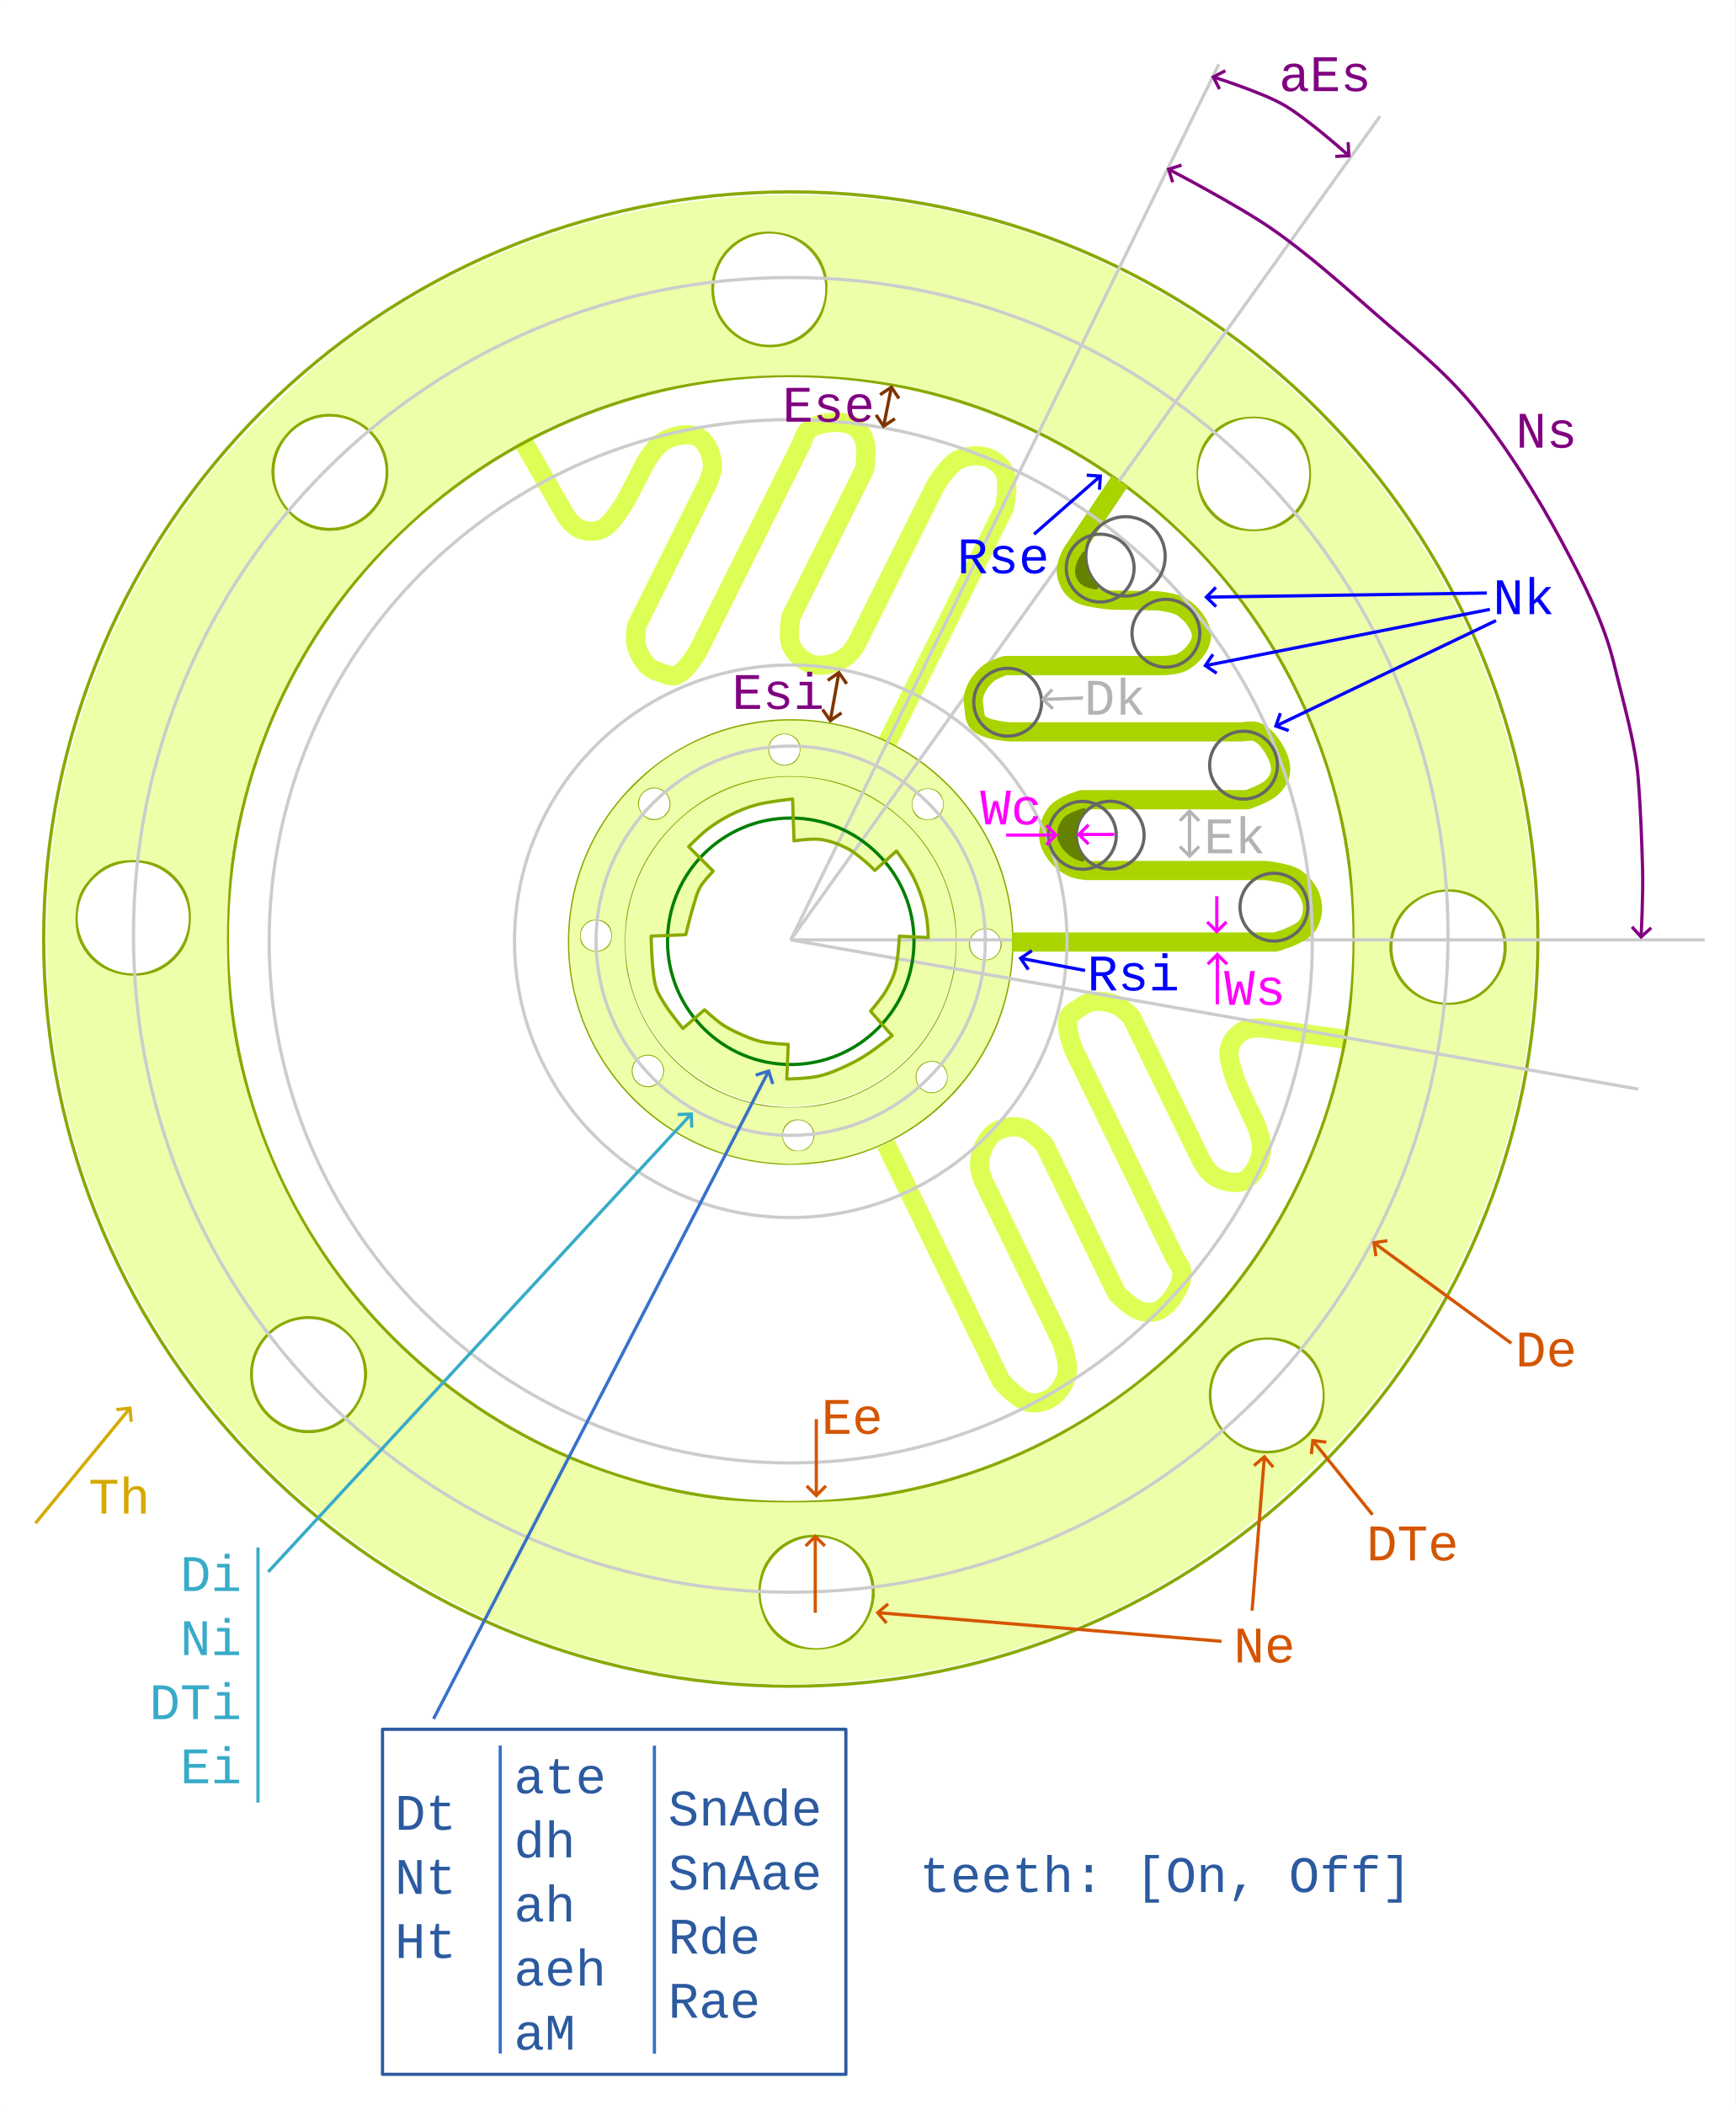
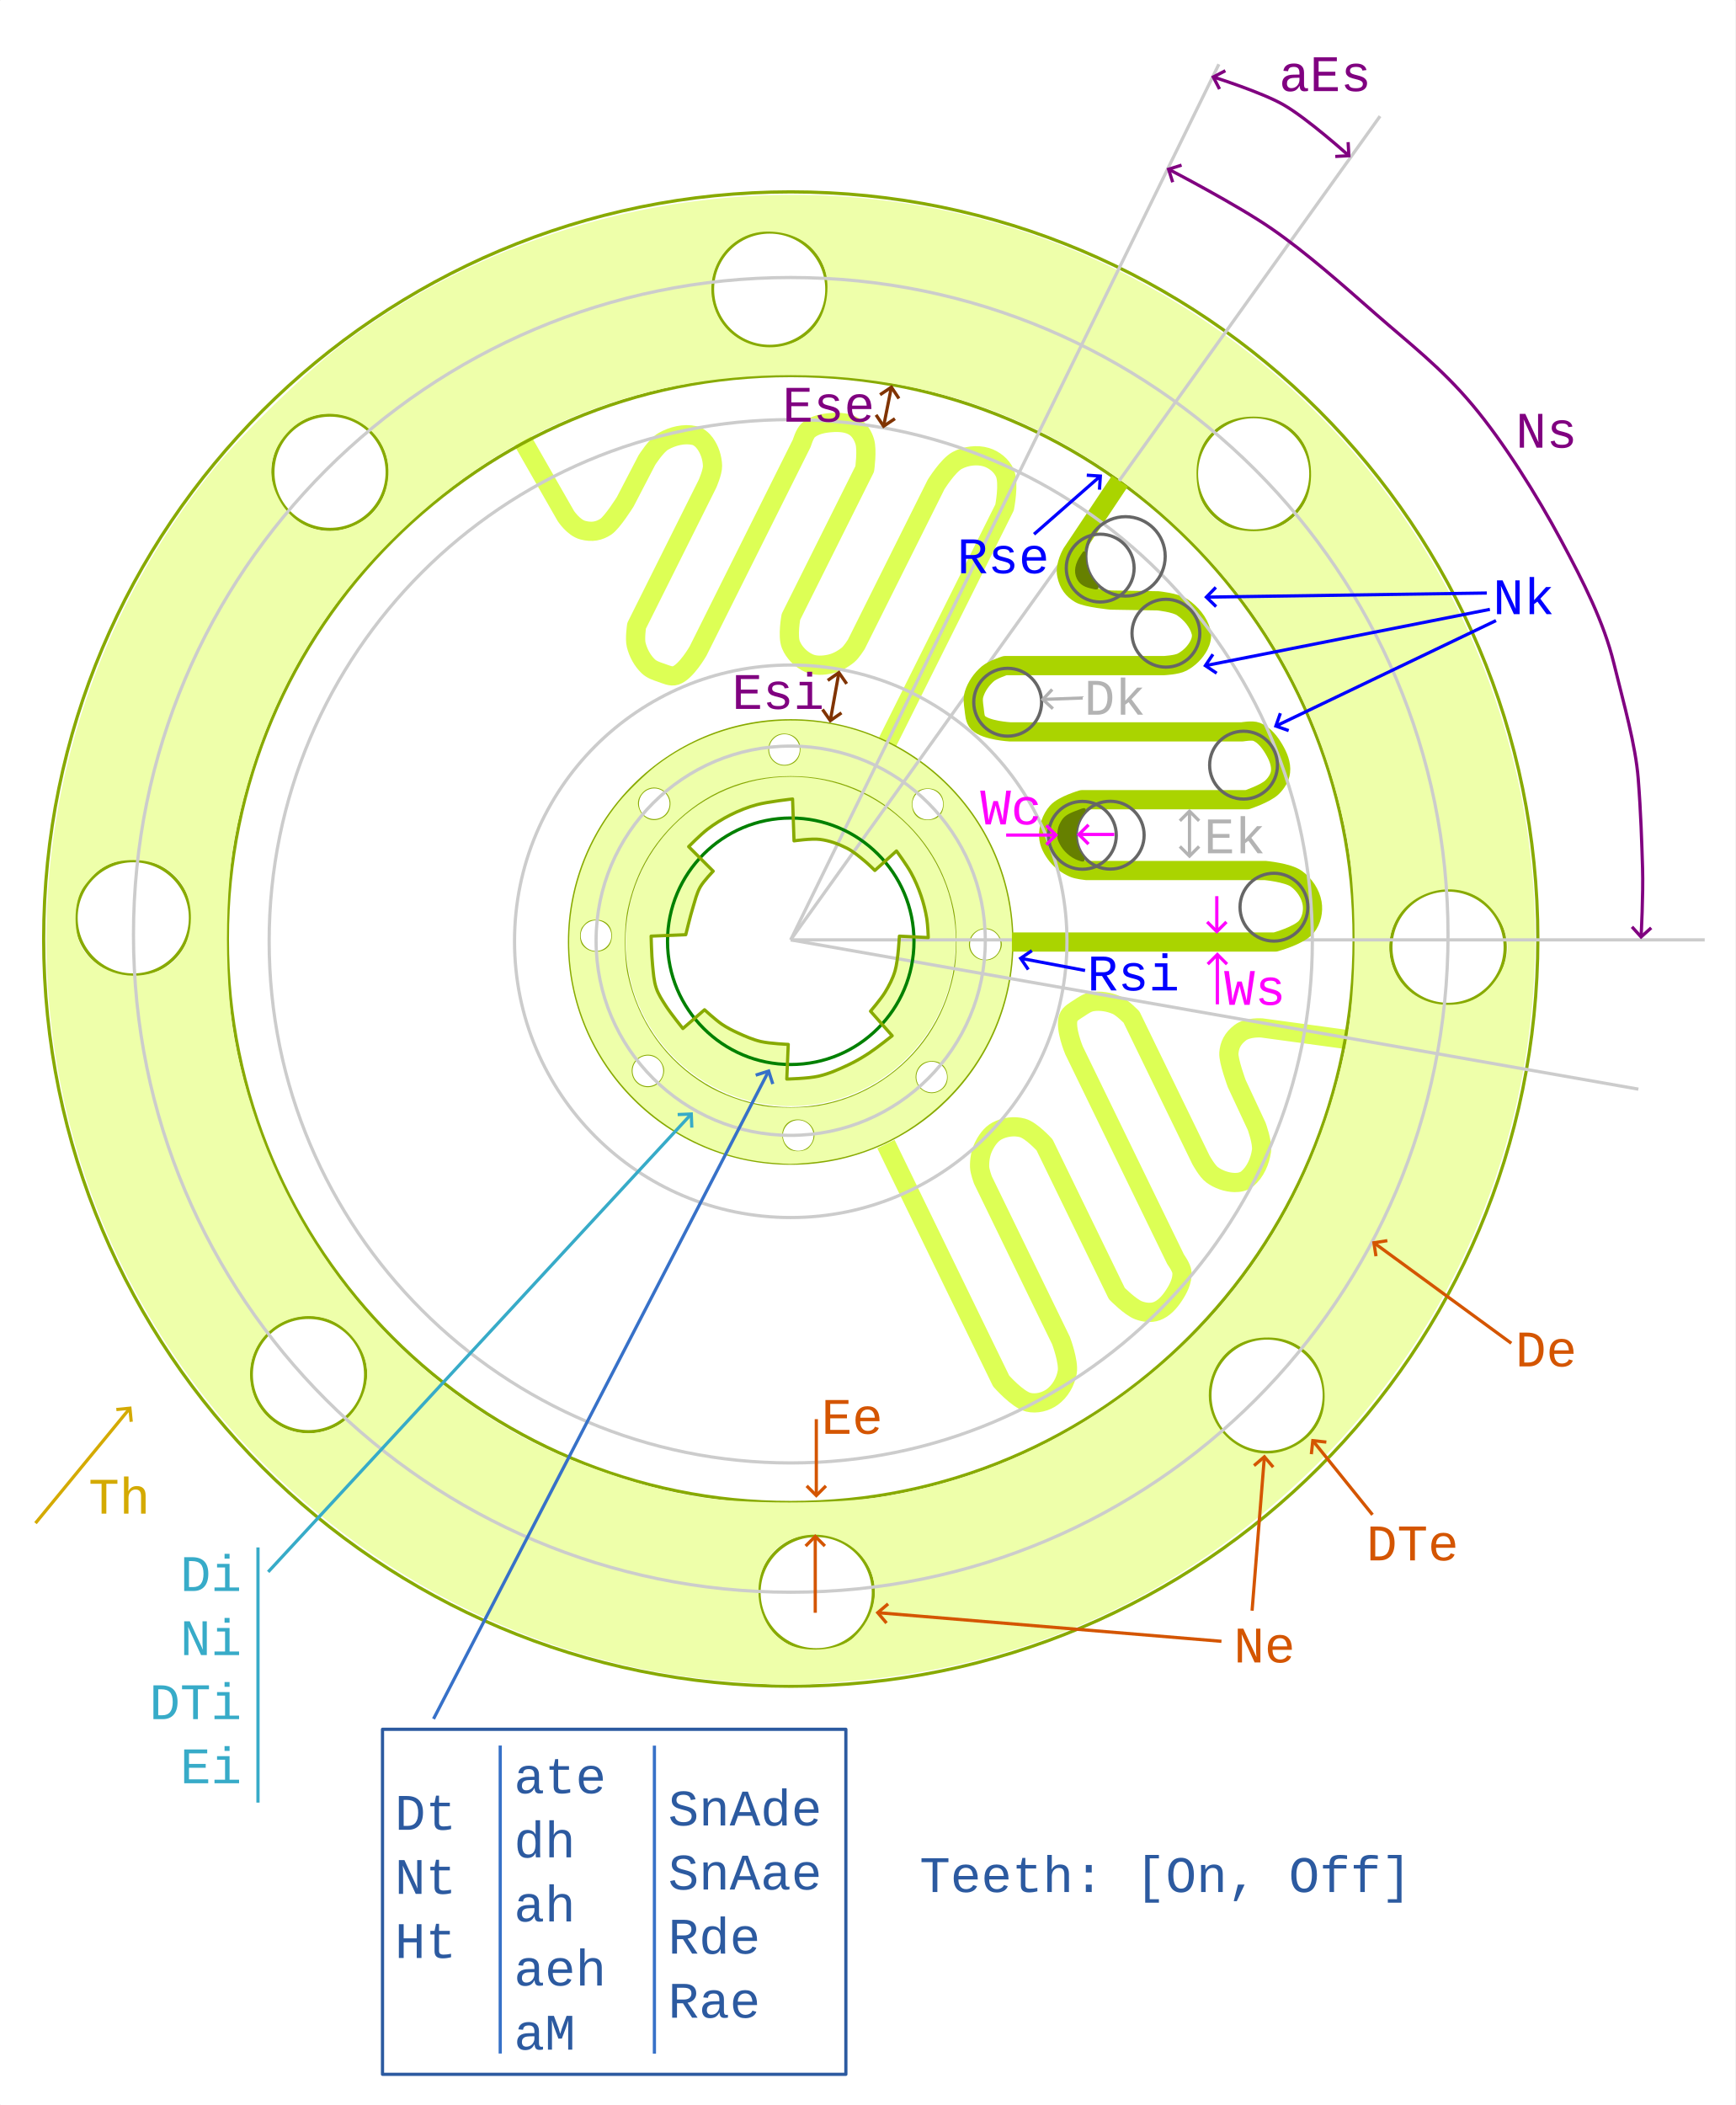
<svg xmlns="http://www.w3.org/2000/svg" width="541.573" height="656.895" viewBox="0 0 143.291 173.804" version="1.1" id="svg1">
  <defs id="defs1">
    <rect x="324.344" y="694.636" width="177.488" height="55.859" id="rect46" />
    <rect x="77.723" y="853.676" width="103.206" height="81.545" id="rect43" />
    <rect x="174.558" y="591.202" width="89.19" height="155.445" id="rect42" />
    <rect x="38.224" y="519.85" width="68.804" height="86.005" id="rect40" />
    <rect x="400.718" y="577.824" width="50.329" height="40.773" id="rect38" />
    <rect x="421.741" y="570.816" width="45.869" height="38.861" id="rect36" />
    <rect x="447.224" y="554.252" width="39.498" height="41.41" id="rect35" />
    <rect x="231.257" y="458.691" width="35.039" height="35.039" id="rect34" />
    <rect x="167.127" y="81.536" width="36.038" height="25.227" id="rect32" />
    <rect x="165.325" y="72.527" width="34.687" height="29.732" id="rect31" />
    <rect x="234.699" y="63.067" width="50.003" height="31.984" id="rect30" />
    <rect x="148.658" y="80.185" width="59.013" height="37.84" id="rect29" />
    <rect x="505.436" y="147.757" width="70.274" height="45.498" id="rect28" />
    <rect x="498.228" y="114.421" width="45.498" height="36.489" id="rect27" />
    <rect x="154.514" y="68.022" width="55.409" height="30.182" id="rect26" />
    <rect x="174.335" y="70.274" width="38.291" height="32.885" id="rect25" />
    <rect x="154.063" y="81.536" width="44.597" height="28.831" id="rect24" />
    <rect x="173.884" y="67.121" width="45.048" height="27.479" id="rect23" />
    <rect x="519.213" y="159.268" width="28.987" height="26.12" id="rect22" />
    <marker style="overflow:visible" id="ArrowWide" refX="0" refY="0" orient="auto-start-reverse" markerWidth="1" markerHeight="1" viewBox="0 0 1 1" preserveAspectRatio="xMidYMid">
      <path style="fill:none;stroke:context-stroke;stroke-width:1;stroke-linecap:butt" d="M 3,-3 0,0 3,3" transform="rotate(180,0.125,0)" id="path12" />
    </marker>
    <marker style="overflow:visible" id="ArrowWide-1" refX="0" refY="0" orient="auto-start-reverse" markerWidth="1" markerHeight="1" viewBox="0 0 1 1" preserveAspectRatio="xMidYMid">
      <path style="fill:none;stroke:context-stroke;stroke-width:1;stroke-linecap:butt" d="M 3,-3 0,0 3,3" transform="rotate(180,0.125,0)" id="path12-9" />
    </marker>
    <marker style="overflow:visible" id="ArrowWide-6" refX="0" refY="0" orient="auto-start-reverse" markerWidth="1" markerHeight="1" viewBox="0 0 1 1" preserveAspectRatio="xMidYMid">
      <path style="fill:none;stroke:context-stroke;stroke-width:1;stroke-linecap:butt" d="M 3,-3 0,0 3,3" transform="rotate(180,0.125,0)" id="path12-1" />
    </marker>
    <marker style="overflow:visible" id="ArrowWide-61" refX="0" refY="0" orient="auto-start-reverse" markerWidth="1" markerHeight="1" viewBox="0 0 1 1" preserveAspectRatio="xMidYMid">
      <path style="fill:none;stroke:context-stroke;stroke-width:1;stroke-linecap:butt" d="M 3,-3 0,0 3,3" transform="rotate(180,0.125,0)" id="path12-5" />
    </marker>
    <marker style="overflow:visible" id="ArrowWide-6-5" refX="0" refY="0" orient="auto-start-reverse" markerWidth="1" markerHeight="1" viewBox="0 0 1 1" preserveAspectRatio="xMidYMid">
      <path style="fill:none;stroke:context-stroke;stroke-width:1;stroke-linecap:butt" d="M 3,-3 0,0 3,3" transform="rotate(180,0.125,0)" id="path12-1-4" />
    </marker>
    <marker style="overflow:visible" id="ArrowWide-9" refX="0" refY="0" orient="auto-start-reverse" markerWidth="1" markerHeight="1" viewBox="0 0 1 1" preserveAspectRatio="xMidYMid">
      <path style="fill:none;stroke:context-stroke;stroke-width:1;stroke-linecap:butt" d="M 3,-3 0,0 3,3" transform="rotate(180,0.125,0)" id="path12-2" />
    </marker>
    <rect x="174.558" y="591.202" width="89.19" height="155.445" id="rect42-6" />
    <rect x="174.558" y="591.202" width="89.19" height="155.445" id="rect42-6-7" />
  </defs>
  <g id="layer1" transform="translate(-9.87957,-31.33356)">
    <rect style="fill:#ffffff;stroke:#ffffff;stroke-width:0.265;stroke-linejoin:round" id="rect45" width="143.027" height="173.539" x="10.012" y="31.466" />
    <path style="fill:#eeffaa;stroke:#eeffaa;stroke-width:0.265;stroke-linejoin:round" d="m 74.25,122.497 c -3.867,-0.265 -7.495,-2.233 -9.819,-5.327 -2.372,-3.157 -3.238,-7.036 -2.438,-10.913 0.409,-1.982 1.393,-4.043 2.718,-5.69 1.546,-1.923 3.778,-3.473 6.168,-4.285 5.484,-1.863 11.594,0.043 15.086,4.706 0.503,0.671 0.849,1.236 1.267,2.065 1.667,3.309 1.877,7.175 0.579,10.682 -0.652,1.763 -1.667,3.359 -2.997,4.715 -0.765,0.78 -1.399,1.304 -2.262,1.87 -2.469,1.619 -5.365,2.378 -8.302,2.177 z m 1.831,-1.979 c 1.481,-0.11 2.354,-0.366 4.006,-1.176 0.85,-0.417 1.569,-0.855 2.318,-1.411 0.92,-0.683 1.285,-0.989 1.285,-1.079 0,-0.05 -0.354,-0.485 -0.86,-1.057 l -0.86,-0.973 0.336,-0.405 c 0.852,-1.029 1.452,-2.131 1.678,-3.084 0.096,-0.404 0.235,-1.45 0.279,-2.095 l 0.029,-0.432 0.195,-2.5e-4 c 0.107,-1.2e-4 0.627,0.022 1.155,0.049 0.71,0.036 0.973,0.037 1.008,0.002 0.074,-0.074 -0.031,-1.441 -0.16,-2.073 -0.332,-1.632 -0.881,-2.96 -1.782,-4.306 -0.612,-0.914 -0.711,-1.046 -0.785,-1.046 -0.035,0 -0.453,0.352 -0.931,0.781 l -0.868,0.781 -0.328,-0.314 c -0.364,-0.348 -1.046,-0.902 -1.44,-1.169 -0.55,-0.374 -1.541,-0.78 -2.319,-0.951 -0.404,-0.089 -1.452,-0.099 -2.054,-0.019 -0.195,0.026 -0.362,0.04 -0.37,0.032 -0.008,-0.008 -0.042,-0.758 -0.075,-1.666 -0.033,-0.908 -0.071,-1.669 -0.085,-1.691 -0.038,-0.062 -0.324,-0.049 -1.015,0.044 -1.469,0.199 -2.138,0.345 -2.998,0.657 -1.229,0.446 -2.581,1.206 -3.446,1.94 -0.442,0.375 -1.41,1.323 -1.41,1.381 0,0.025 0.444,0.49 0.987,1.032 l 0.987,0.986 -0.336,0.383 c -0.425,0.484 -0.678,0.861 -0.839,1.252 -0.163,0.395 -0.523,1.607 -0.78,2.628 -0.111,0.44 -0.218,0.812 -0.237,0.825 -0.019,0.013 -0.645,0.048 -1.39,0.078 -0.745,0.029 -1.38,0.063 -1.411,0.075 -0.042,0.016 -0.056,0.126 -0.056,0.428 0.001,0.957 0.143,2.724 0.277,3.456 0.174,0.951 0.634,1.753 2.053,3.577 0.246,0.316 0.361,0.432 0.429,0.432 0.06,0 0.393,-0.261 0.942,-0.738 l 0.849,-0.738 0.445,0.39 c 0.832,0.729 1.527,1.155 2.695,1.656 1.068,0.457 1.697,0.608 2.929,0.702 l 0.674,0.051 5.29e-4,0.15 c 2.51e-4,0.082 -0.022,0.692 -0.049,1.355 -0.027,0.663 -0.038,1.237 -0.023,1.275 0.033,0.085 0.449,0.093 1.354,0.025 z" id="path33" />
    <path style="fill:none;stroke:#ddff55;stroke-width:1.587;stroke-linejoin:round" d="m 83.119,92.696 9.714,-19.462 c 0,0 0.401,-2.005 0.022,-2.853 -0.279,-0.624 -0.894,-1.106 -1.535,-1.299 -0.758,-0.228 -1.671,-0.116 -2.396,0.269 -0.767,0.408 -1.748,1.992 -1.748,1.992 l -6.59,13.203 c 0,0 -0.398,0.634 -0.683,0.866 -0.436,0.355 -0.958,0.639 -1.508,0.756 -0.561,0.119 -1.195,0.152 -1.718,-0.082 -0.647,-0.29 -1.221,-0.862 -1.489,-1.519 -0.289,-0.709 0.002,-2.298 0.002,-2.298 l 6.094,-12.21 c 0,0 0.219,-1.558 0.002,-2.27 -0.146,-0.479 -0.43,-0.952 -0.837,-1.217 -0.538,-0.35 -1.251,-0.395 -1.899,-0.348 -0.666,0.048 -1.409,0.18 -1.929,0.636 -0.296,0.26 -0.532,1.066 -0.532,1.066 v 0 l -8.566,17.163 c 0,0 -0.98,1.725 -1.843,2.014 -0.388,0.13 -0.819,-0.094 -1.208,-0.224 -0.373,-0.125 -0.771,-0.256 -1.056,-0.527 -0.492,-0.467 -0.835,-1.113 -1.001,-1.771 -0.128,-0.509 0.032,-1.575 0.032,-1.575 l 5.852,-11.724 c 0,0 0.43,-0.969 0.418,-1.481 -0.016,-0.658 -0.239,-1.341 -0.629,-1.871 -0.214,-0.291 -0.524,-0.558 -0.876,-0.637 -0.846,-0.19 -1.804,0.051 -2.557,0.481 -0.595,0.34 -1.356,1.546 -1.356,1.546 l -1.789,3.444 c 0,0 -1.069,1.709 -1.609,2.061 -0.54,0.352 -1.125,0.488 -1.899,0.28 -0.773,-0.208 -1.401,-1.174 -1.401,-1.174 l -3.55,-6.202" id="path7-5" />
    <path style="fill:none;stroke:#ddff55;stroke-width:1.587;stroke-linejoin:round" d="m 83.037,125.795 9.512,19.561 c 0,0 1.346,1.54 2.249,1.756 0.665,0.159 1.422,-0.035 1.965,-0.425 0.643,-0.462 1.11,-1.254 1.246,-2.064 0.144,-0.857 -0.514,-2.599 -0.514,-2.599 l -6.453,-13.27 c 0,0 -0.26,-0.702 -0.27,-1.069 -0.016,-0.562 0.077,-1.149 0.32,-1.656 0.248,-0.517 0.607,-1.04 1.112,-1.312 0.624,-0.336 1.428,-0.443 2.111,-0.255 0.739,0.203 1.821,1.402 1.821,1.402 l 5.968,12.273 c 0,0 1.102,1.123 1.798,1.385 0.469,0.176 1.017,0.239 1.475,0.078 0.605,-0.213 1.075,-0.751 1.434,-1.293 0.368,-0.557 0.716,-1.227 0.671,-1.917 -0.025,-0.393 -0.521,-1.072 -0.521,-1.072 v 0 l -8.388,-17.251 c 0,0 -0.77,-1.828 -0.473,-2.689 0.133,-0.387 0.574,-0.592 0.913,-0.821 0.326,-0.22 0.673,-0.455 1.061,-0.516 0.67,-0.105 1.392,0.017 2.014,0.286 0.482,0.209 1.229,0.985 1.229,0.985 l 5.73,11.784 c 0,0 0.506,0.931 0.92,1.234 0.531,0.388 1.209,0.627 1.867,0.642 0.361,0.008 0.761,-0.075 1.039,-0.306 0.667,-0.555 1.058,-1.461 1.177,-2.321 0.093,-0.679 -0.4,-2.017 -0.4,-2.017 l -1.641,-3.517 c 0,0 -0.703,-1.889 -0.653,-2.532 0.05,-0.643 0.299,-1.19 0.935,-1.676 0.636,-0.486 1.785,-0.396 1.785,-0.396 l 7.081,0.964" id="path7-5-4" />
    <circle style="fill:none;stroke:#88aa00;stroke-width:0.265;stroke-linejoin:round" id="path3" cx="129.453" cy="109.542" r="4.72" />
    <circle style="fill:none;stroke:#88aa00;stroke-width:0.265;stroke-linejoin:round" id="path3-3" cx="73.437" cy="55.212" r="4.72" />
    <circle style="fill:none;stroke:#88aa00;stroke-width:0.265;stroke-linejoin:round" id="path3-1" cx="20.883" cy="107.117" r="4.72" />
    <circle style="fill:none;stroke:#88aa00;stroke-width:0.265;stroke-linejoin:round" id="path3-36" cx="77.279" cy="162.832" r="4.72" />
    <circle style="fill:none;stroke:#88aa00;stroke-width:0.265;stroke-linejoin:round" id="path3-18" cx="37.133" cy="70.326" r="4.72" />
    <circle style="fill:none;stroke:#88aa00;stroke-width:0.265;stroke-linejoin:round" id="path3-18-2" cx="113.403" cy="70.456" r="4.72" />
    <circle style="fill:none;stroke:#88aa00;stroke-width:0.265;stroke-linejoin:round" id="path3-18-22" cx="114.51" cy="146.533" r="4.72" />
    <circle style="fill:none;stroke:#88aa00;stroke-width:0.265;stroke-linejoin:round" id="path3-18-6" cx="35.351" cy="144.826" r="4.72" />
    <circle style="fill:none;stroke:#88aa00;stroke-width:0.265;stroke-linejoin:round" id="path1-1" cx="75.177" cy="108.868" r="61.692" />
    <circle style="fill:none;stroke:#88aa00;stroke-width:0.265;stroke-linejoin:round" id="path1-4" cx="75.177" cy="108.868" r="46.522" />
    <path style="fill:#eeffaa;stroke:#eeffaa;stroke-width:0.265;stroke-linejoin:round" d="M 70.222,170.032 C 47.468,168.281 27.125,153.372 18.393,132.046 9.904,111.313 13.461,87.541 27.661,70.1 29.974,67.258 35.119,62.257 37.989,60.059 55.975,46.288 80.985,43.644 101.299,53.367 c 16.325,7.813 28.276,22.048 33.04,39.353 5.899,21.43 -0.396,44.467 -16.393,59.995 -10.714,10.4 -23.522,16.184 -38.386,17.336 -4.625,0.358 -4.432,0.359 -9.338,-0.019 z m 10.208,-3.369 c 1.913,-1.787 2.374,-4.303 1.154,-6.303 -1.982,-3.251 -6.951,-3.258 -8.636,-0.012 -1.2,2.312 -0.44,5.39 1.656,6.706 1.539,0.966 4.592,0.761 5.826,-0.392 z m 2.526,-11.644 c 6.42,-1.091 12.405,-3.442 17.788,-6.988 10.669,-7.028 17.622,-17.283 20.336,-29.997 1.045,-4.895 1.045,-13.436 0,-18.331 C 119.095,90.403 114.925,82.574 108.492,76.067 99.386,66.857 88.161,62.177 75.177,62.177 c -13.001,0 -24.158,4.656 -33.315,13.903 -6.439,6.501 -10.6,14.312 -12.588,23.622 -1.045,4.895 -1.045,13.436 0,18.331 2.832,13.268 10.678,24.322 22.155,31.212 4.261,2.558 10.555,4.857 15.825,5.78 3.78,0.662 11.785,0.658 15.701,-0.007 z m 34.008,-4.211 c 1.608,-0.904 2.432,-2.312 2.432,-4.16 0,-2.933 -1.928,-4.971 -4.743,-5.013 -1.995,-0.03 -3.606,0.857 -4.461,2.457 -2.371,4.434 2.406,9.17 6.773,6.716 z m -79.202,-1.609 c 1.676,-0.898 2.836,-3.247 2.522,-5.105 -0.307,-1.82 -1.864,-3.59 -3.557,-4.046 -3.486,-0.939 -6.764,1.899 -6.289,5.442 0.468,3.49 4.204,5.382 7.324,3.709 z m 94.422,-35.533 c 1.321,-0.882 2.324,-2.662 2.324,-4.123 0,-1.461 -1.004,-3.241 -2.324,-4.123 -2.401,-1.604 -5.89,-0.664 -7.198,1.938 -1.659,3.302 0.722,7.073 4.466,7.073 1.088,0 1.946,-0.24 2.731,-0.765 z M 23.053,111.603 c 1.702,-0.711 2.7,-2.346 2.72,-4.458 0.028,-2.95 -1.928,-4.929 -4.872,-4.929 -1.895,0 -2.945,0.558 -4.193,2.23 -0.964,1.291 -0.962,4.176 0.003,5.492 1.414,1.927 4.054,2.62 6.342,1.664 z M 39.419,74.735 c 1.525,-0.778 2.39,-2.014 2.623,-3.749 0.648,-4.829 -5.393,-7.598 -8.602,-3.943 -1.462,1.665 -1.696,3.528 -0.689,5.484 1.327,2.578 4.125,3.504 6.668,2.207 z m 76.727,-0.089 c 1.53,-0.945 2.3,-2.704 2.099,-4.794 -0.227,-2.364 -1.855,-3.992 -4.219,-4.219 -3.225,-0.31 -5.474,1.653 -5.474,4.777 0,1.96 0.718,3.398 2.123,4.255 1.454,0.886 4.02,0.878 5.47,-0.019 z M 75.84,59.564 c 1.564,-0.789 2.501,-2.484 2.501,-4.525 0,-2.761 -2.1,-4.717 -5.063,-4.717 -3.591,0 -5.894,3.861 -4.252,7.129 1.237,2.462 4.263,3.401 6.815,2.113 z" id="path4" />
    <circle style="fill:none;stroke:#cccccc;stroke-width:0.265;stroke-linejoin:round" id="path1" cx="75.177" cy="108.523" r="54.276" />
    <circle style="fill:none;stroke:#88aa00;stroke-width:0.265;stroke-linejoin:round" id="path3-10" cx="91.242" cy="109.308" r="1.397" />
    <circle style="fill:none;stroke:#88aa00;stroke-width:0.265;stroke-linejoin:round" id="path3-3-6" cx="74.656" cy="93.222" r="1.397" />
    <circle style="fill:none;stroke:#88aa00;stroke-width:0.265;stroke-linejoin:round" id="path3-1-3" cx="59.096" cy="108.59" r="1.397" />
    <circle style="fill:none;stroke:#88aa00;stroke-width:0.265;stroke-linejoin:round" id="path3-36-2" cx="75.794" cy="125.086" r="1.397" />
    <circle style="fill:none;stroke:#88aa00;stroke-width:0.265;stroke-linejoin:round" id="path3-18-0" cx="63.907" cy="97.697" r="1.397" />
    <circle style="fill:none;stroke:#88aa00;stroke-width:0.265;stroke-linejoin:round" id="path3-18-2-6" cx="86.49" cy="97.736" r="1.397" />
    <circle style="fill:none;stroke:#88aa00;stroke-width:0.265;stroke-linejoin:round" id="path3-18-22-1" cx="86.817" cy="120.261" r="1.397" />
    <circle style="fill:none;stroke:#88aa00;stroke-width:0.265;stroke-linejoin:round" id="path3-18-6-5" cx="63.38" cy="119.755" r="1.397" />
    <circle style="fill:none;stroke:#88aa00;stroke-width:0.265;stroke-linejoin:round" id="path1-1-5" cx="75.172" cy="109.109" r="18.266" />
    <circle style="fill:none;stroke:#88aa00;stroke-width:0.265;stroke-linejoin:round" id="path1-4-4" cx="75.172" cy="109.109" r="13.774" />
    <path style="fill:#eeffaa;stroke:#eeffaa;stroke-width:0.265;stroke-linejoin:round" d="m 73.704,127.218 c -6.737,-0.518 -12.76,-4.933 -15.346,-11.247 -2.513,-6.139 -1.46,-13.177 2.744,-18.341 0.685,-0.841 2.208,-2.322 3.058,-2.973 5.325,-4.077 12.731,-4.86 18.745,-1.982 4.834,2.313 8.372,6.528 9.783,11.652 1.747,6.345 -0.117,13.166 -4.854,17.764 -3.172,3.079 -6.965,4.792 -11.366,5.133 -1.369,0.106 -1.312,0.106 -2.765,-0.006 z m 3.022,-0.998 c 0.566,-0.529 0.703,-1.274 0.342,-1.866 -0.587,-0.963 -2.058,-0.965 -2.557,-0.004 -0.355,0.684 -0.13,1.596 0.49,1.986 0.456,0.286 1.36,0.225 1.725,-0.116 z m 0.748,-3.448 c 1.901,-0.323 3.673,-1.019 5.267,-2.069 3.159,-2.081 5.218,-5.117 6.021,-8.882 0.309,-1.449 0.309,-3.978 0,-5.428 -0.588,-2.753 -1.822,-5.072 -3.727,-6.998 -2.696,-2.727 -6.02,-4.113 -9.864,-4.113 -3.849,0 -7.153,1.379 -9.864,4.116 -1.906,1.925 -3.139,4.237 -3.727,6.994 -0.309,1.449 -0.309,3.978 0,5.428 0.839,3.929 3.162,7.201 6.56,9.241 1.262,0.757 3.125,1.438 4.686,1.711 1.119,0.196 3.489,0.195 4.649,-0.002 z m 10.069,-1.247 c 0.476,-0.268 0.72,-0.685 0.72,-1.232 0,-0.868 -0.571,-1.472 -1.404,-1.484 -0.591,-0.009 -1.068,0.254 -1.321,0.728 -0.702,1.313 0.712,2.715 2.005,1.988 z m -23.45,-0.476 c 0.496,-0.266 0.84,-0.962 0.747,-1.512 -0.091,-0.539 -0.552,-1.063 -1.053,-1.198 -1.032,-0.278 -2.003,0.562 -1.862,1.611 0.139,1.033 1.245,1.593 2.168,1.098 z M 92.05,110.529 c 0.391,-0.261 0.688,-0.788 0.688,-1.221 0,-0.432 -0.297,-0.959 -0.688,-1.221 -0.711,-0.475 -1.744,-0.197 -2.131,0.574 -0.491,0.978 0.214,2.094 1.322,2.094 0.322,0 0.576,-0.071 0.809,-0.227 z m -32.312,-0.611 c 0.504,-0.211 0.799,-0.695 0.805,-1.32 0.008,-0.874 -0.571,-1.459 -1.442,-1.459 -0.561,0 -0.872,0.165 -1.242,0.66 -0.285,0.382 -0.285,1.236 9.2e-4,1.626 0.419,0.571 1.2,0.776 1.878,0.493 z m 4.846,-10.916 c 0.452,-0.23 0.708,-0.596 0.777,-1.11 0.192,-1.43 -1.597,-2.25 -2.547,-1.167 -0.433,0.493 -0.502,1.045 -0.204,1.624 0.393,0.763 1.221,1.037 1.974,0.654 z m 22.718,-0.026 c 0.453,-0.28 0.681,-0.801 0.621,-1.419 -0.067,-0.7 -0.549,-1.182 -1.249,-1.249 -0.955,-0.092 -1.621,0.489 -1.621,1.414 0,0.58 0.213,1.006 0.629,1.26 0.43,0.262 1.19,0.26 1.62,-0.006 z M 75.368,94.511 c 0.463,-0.234 0.74,-0.735 0.74,-1.34 0,-0.817 -0.622,-1.397 -1.499,-1.397 -1.063,0 -1.745,1.143 -1.259,2.111 0.366,0.729 1.262,1.007 2.018,0.626 z" id="path4-7" />
    <circle style="fill:none;stroke:#cccccc;stroke-width:0.265;stroke-linejoin:round" id="path1-6" cx="75.172" cy="109.006" r="16.07" />
    <path style="fill:#eeffaa;stroke:#cccccc;stroke-width:0.265;stroke-linejoin:round" d="M 75.172,108.936 H 150.65" id="path5" />
    <path style="fill:#eeffaa;stroke:#cccccc;stroke-width:0.265;stroke-linejoin:round" d="M 75.172,108.936 123.837,40.928" id="path6" />
    <path style="fill:none;stroke:#aad400;stroke-width:1.587;stroke-linejoin:round" d="m 93.438,109.113 h 21.751 c 0,0 1.973,-0.537 2.563,-1.254 0.434,-0.528 0.59,-1.294 0.477,-1.953 -0.134,-0.78 -0.642,-1.547 -1.311,-2.023 -0.707,-0.504 -2.563,-0.674 -2.563,-0.674 H 99.599 c 0,0 -0.745,-0.073 -1.08,-0.225 -0.512,-0.231 -1,-0.572 -1.349,-1.012 -0.357,-0.449 -0.67,-1.001 -0.694,-1.574 -0.029,-0.708 0.226,-1.478 0.694,-2.01 0.505,-0.576 2.057,-1.025 2.057,-1.025 h 13.647 c 0,0 1.491,-0.5 2.032,-1.012 0.363,-0.345 0.66,-0.81 0.715,-1.293 0.073,-0.637 -0.205,-1.295 -0.536,-1.855 -0.34,-0.575 -0.79,-1.18 -1.43,-1.442 -0.364,-0.149 -1.192,0 -1.192,0 v 0 H 93.28 c 0,0 -1.981,-0.107 -2.625,-0.75 -0.29,-0.289 -0.282,-0.775 -0.339,-1.18 -0.055,-0.39 -0.115,-0.804 0,-1.18 0.198,-0.648 0.623,-1.244 1.138,-1.686 0.398,-0.342 1.423,-0.674 1.423,-0.674 h 13.104 c 0,0 1.059,-0.047 1.512,-0.288 0.581,-0.308 1.093,-0.813 1.394,-1.398 0.165,-0.321 0.265,-0.717 0.179,-1.068 -0.207,-0.842 -0.851,-1.591 -1.572,-2.073 -0.57,-0.381 -1.989,-0.522 -1.989,-0.522 l -3.881,-0.063 c 0,0 -2.006,-0.194 -2.563,-0.519 -0.556,-0.326 -0.939,-0.789 -1.098,-1.574 -0.159,-0.785 0.424,-1.778 0.424,-1.778 l 3.964,-5.946" id="path7" />
    <circle style="fill:none;stroke:#cccccc;stroke-width:0.265;stroke-linejoin:round" id="path1-7" cx="75.177" cy="109.052" r="22.81" />
    <circle style="fill:none;stroke:#cccccc;stroke-width:0.265;stroke-linejoin:round" id="path1-7-4" cx="75.177" cy="109.052" r="43.072" />
    <path style="fill:none;stroke:#cccccc;stroke-width:0.265;stroke-linejoin:round" d="M 75.172,108.936 110.529,36.638" id="path8" />
    <path style="fill:none;stroke:#cccccc;stroke-width:0.265;stroke-linejoin:round" d="m 75.172,108.936 70,12.326" id="path9" />
    <circle style="fill:none;stroke:#666666;stroke-width:0.265;stroke-linejoin:round" id="path10" cx="115.077" cy="106.237" r="2.801" />
    <path style="fill:none;stroke:#800080;stroke-width:0.265;stroke-linejoin:round;marker-start:url(#ArrowWide);marker-end:url(#ArrowWide)" d="m 106.436,45.338 c 0,0 5.602,2.908 8.462,4.887 2.86,1.978 5.819,4.607 8.582,7.032 2.762,2.425 5.391,4.417 7.986,7.509 2.595,3.091 5.343,7.501 7.271,11.085 1.927,3.584 3.581,6.857 4.41,10.25 0.829,3.393 1.791,6.714 2.012,9.535 0.221,2.821 0.292,5.261 0.358,7.39 0.066,2.129 -0.119,5.602 -0.119,5.602" id="path2" />
    <path style="fill:none;stroke:#800080;stroke-width:0.265;stroke-linejoin:round;marker-start:url(#ArrowWide);marker-end:url(#ArrowWide)" d="m 110.13,37.71 c 0,0 3.94,1.247 5.721,2.265 1.967,1.123 5.364,4.172 5.364,4.172" id="path13" />
    <circle style="fill:none;stroke:#666666;stroke-width:0.265;stroke-linejoin:round" id="path10-1" cx="100.73" cy="78.239" r="2.801" />
    <circle style="fill:none;stroke:#666666;stroke-width:0.265;stroke-linejoin:round" id="path10-3" cx="99.259" cy="100.304" r="2.801" />
    <circle style="fill:none;stroke:#666666;stroke-width:0.265;stroke-linejoin:round" id="path10-6" cx="112.568" cy="94.509" r="2.801" />
    <circle style="fill:none;stroke:#666666;stroke-width:0.265;stroke-linejoin:round" id="path10-2" cx="93.09" cy="89.314" r="2.801" />
    <circle style="fill:none;stroke:#666666;stroke-width:0.265;stroke-linejoin:round" id="path10-5" cx="106.156" cy="83.615" r="2.801" />
    <circle style="fill:none;stroke:#666666;stroke-width:0.265;stroke-linejoin:round" id="path10-2-9" cx="101.557" cy="100.292" r="2.801" />
    <path style="fill:#668000;stroke:#668000;stroke-width:0.265;stroke-linejoin:round" d="m 98.977,102.257 c -0.624,-0.223 -1.198,-0.735 -1.491,-1.329 -0.168,-0.341 -0.182,-0.414 -0.156,-0.811 0.022,-0.348 0.069,-0.513 0.23,-0.815 0.232,-0.436 0.475,-0.618 1.185,-0.889 0.783,-0.299 0.77,-0.299 0.521,0.005 -0.832,1.015 -0.877,2.591 -0.103,3.609 0.259,0.341 0.229,0.378 -0.187,0.23 z" id="path14" />
    <circle style="fill:none;stroke:#666666;stroke-width:0.265;stroke-linejoin:round" id="path10-1-2" cx="102.821" cy="77.272" r="3.278" />
    <path style="fill:#668000;stroke:#668000;stroke-width:0.265;stroke-linejoin:round" d="m 99.873,79.763 c -0.489,-0.128 -0.773,-0.339 -0.953,-0.708 -0.255,-0.524 -0.144,-1.147 0.329,-1.843 l 0.155,-0.228 v 0.389 c 0,0.766 0.311,1.569 0.836,2.157 0.353,0.395 0.325,0.413 -0.367,0.233 z" id="path15" />
    <path style="fill:#668000;stroke:#803300;stroke-width:0.265;stroke-linejoin:round;marker-start:url(#ArrowWide);marker-end:url(#ArrowWide)" d="M 78.455,90.77 79.141,86.935" id="path16" />
    <path style="fill:#668000;stroke:#803300;stroke-width:0.265;stroke-linejoin:round;marker-start:url(#ArrowWide-1);marker-end:url(#ArrowWide-1)" d="m 82.858,66.46 0.617,-3.094" id="path16-5" />
    <path style="fill:#668000;stroke:#ff00ff;stroke-width:0.265;stroke-linejoin:round;marker-start:url(#ArrowWide)" d="m 110.359,108.184 v -2.856" id="path17" />
    <path style="fill:#668000;stroke:#ff00ff;stroke-width:0.265;stroke-linejoin:round;marker-start:url(#ArrowWide-6)" d="m 110.407,110.212 v 4.045" id="path17-3" />
    <path style="fill:#668000;stroke:#ff00ff;stroke-width:0.265;stroke-linejoin:round;marker-start:url(#ArrowWide-61)" d="m 99.038,100.232 h 2.856" id="path17-5" />
    <path style="fill:#668000;stroke:#ff00ff;stroke-width:0.265;stroke-linejoin:round;marker-start:url(#ArrowWide-6-5)" d="M 97.01,100.281 H 92.965" id="path17-3-6" />
    <path style="fill:#668000;stroke:#0000ff;stroke-width:0.265;stroke-linejoin:round;marker-start:url(#ArrowWide)" d="m 94.224,110.47 5.258,0.995" id="path18" />
    <path style="fill:#668000;stroke:#0000ff;stroke-width:0.265;stroke-linejoin:round;marker-start:url(#ArrowWide)" d="m 100.693,70.685 -5.426,4.757" id="path19" />
    <path style="fill:#668000;stroke:#0000ff;stroke-width:0.265;stroke-linejoin:round;marker-start:url(#ArrowWide)" d="m 109.563,80.635 23.093,-0.337" id="path20" />
    <path style="fill:#668000;stroke:#0000ff;stroke-width:0.265;stroke-linejoin:round;marker-start:url(#ArrowWide)" d="m 109.479,86.281 23.43,-4.635" id="path21" />
    <path style="fill:#668000;stroke:#0000ff;stroke-width:0.265;stroke-linejoin:round;marker-start:url(#ArrowWide)" d="m 115.294,91.254 18.12,-8.681" id="path22" />
    <text xml:space="preserve" transform="matrix(0.2645833,0,0,0.2645833,-4.213961,36.1352)" id="text22" style="font-size:16px;line-height:normal;font-family:'Liberation Mono';-inkscape-font-specification:'Liberation Mono';text-decoration-color:#000000;white-space:pre;shape-inside:url(#rect22);display:inline;fill:#0000ff;stroke-width:1;-inkscape-stroke:none;stop-color:#000000">
      <tspan x="519.213" y="173.504" id="tspan1">Nk</tspan>
    </text>
    <text xml:space="preserve" transform="matrix(0.2645833,0,0,0.2645833,64.95791,92.77549)" id="text23" style="font-size:16px;line-height:normal;font-family:'Liberation Mono';-inkscape-font-specification:'Liberation Mono';text-decoration-color:#000000;white-space:pre;shape-inside:url(#rect23);display:inline;fill:#ff00ff;stroke-width:1;-inkscape-stroke:none;stop-color:#000000">
      <tspan x="173.885" y="81.358" id="tspan2">Ws</tspan>
    </text>
    <text xml:space="preserve" transform="matrix(0.2645833,0,0,0.2645833,50.05931,74.06284)" id="text24" style="font-size:16px;line-height:normal;font-family:'Liberation Mono';-inkscape-font-specification:'Liberation Mono';text-decoration-color:#000000;white-space:pre;shape-inside:url(#rect24);display:inline;fill:#ff00ff;stroke-width:1;-inkscape-stroke:none;stop-color:#000000">
      <tspan x="154.062" y="95.774" id="tspan3">Wc</tspan>
    </text>
    <text xml:space="preserve" transform="matrix(0.2645833,0,0,0.2645833,53.53015,90.74927)" id="text25" style="font-size:16px;line-height:normal;font-family:'Liberation Mono';-inkscape-font-specification:'Liberation Mono';text-decoration-color:#000000;white-space:pre;shape-inside:url(#rect25);display:inline;fill:#0000ff;stroke-width:1;-inkscape-stroke:none;stop-color:#000000">
      <tspan x="174.334" y="84.512" id="tspan4">Rsi</tspan>
    </text>
    <text xml:space="preserve" transform="matrix(0.2645833,0,0,0.2645833,48.0331,56.89965)" id="text26" style="font-size:16px;line-height:normal;font-family:'Liberation Mono';-inkscape-font-specification:'Liberation Mono';text-decoration-color:#000000;white-space:pre;shape-inside:url(#rect26);display:inline;fill:#0000ff;stroke-width:1;-inkscape-stroke:none;stop-color:#000000">
      <tspan x="154.514" y="82.258" id="tspan5">Rse</tspan>
    </text>
    <text xml:space="preserve" transform="matrix(0.2645833,0,0,0.2645833,-16.32887,4.814121)" id="text27" style="font-size:16px;line-height:normal;font-family:'Liberation Mono';-inkscape-font-specification:'Liberation Mono';text-decoration-color:#000000;white-space:pre;shape-inside:url(#rect27);display:inline;fill:#800080;stroke-width:1;-inkscape-stroke:none;stop-color:#000000">
      <tspan x="498.229" y="128.658" id="tspan6">aEs</tspan>
    </text>
    <text xml:space="preserve" transform="matrix(0.2645833,0,0,0.2645833,1.311077,25.43379)" id="text28" style="font-size:16px;line-height:normal;font-family:'Liberation Mono';-inkscape-font-specification:'Liberation Mono';text-decoration-color:#000000;white-space:pre;shape-inside:url(#rect28);display:inline;fill:#800080;stroke-width:1;-inkscape-stroke:none;stop-color:#000000">
      <tspan x="505.436" y="161.992" id="tspan7">Ns</tspan>
    </text>
    <text xml:space="preserve" transform="matrix(0.2645833,0,0,0.2645833,30.98909,64.8853)" id="text29" style="font-size:16px;line-height:normal;font-family:'Liberation Mono';-inkscape-font-specification:'Liberation Mono';text-decoration-color:#000000;white-space:pre;shape-inside:url(#rect29);display:inline;fill:#800080;stroke-width:1;-inkscape-stroke:none;stop-color:#000000">
      <tspan x="148.658" y="94.422" id="tspan8">Esi</tspan>
    </text>
    <text xml:space="preserve" transform="matrix(0.2645833,0,0,0.2645833,12.39564,45.6959)" id="text30" style="font-size:16px;line-height:normal;font-family:'Liberation Mono';-inkscape-font-specification:'Liberation Mono';text-decoration-color:#000000;white-space:pre;shape-inside:url(#rect30);display:inline;fill:#800080;stroke-width:1;-inkscape-stroke:none;stop-color:#000000">
      <tspan x="234.699" y="77.303" id="tspan9">Ese</tspan>
    </text>
    <path style="fill:#800080;stroke:#b3b3b3;stroke-width:0.265;stroke-linejoin:round;marker-start:url(#ArrowWide)" d="m 96.066,89.081 3.218,-0.119" id="path30" />
    <text xml:space="preserve" transform="matrix(0.2645833,0,0,0.2645833,55.66118,67.38826)" id="text31" style="font-size:16px;line-height:normal;font-family:'Liberation Mono';-inkscape-font-specification:'Liberation Mono';text-decoration-color:#000000;white-space:pre;shape-inside:url(#rect31);display:inline;fill:#b3b3b3;stroke-width:1;-inkscape-stroke:none;stop-color:#000000">
      <tspan x="165.326" y="86.764" id="tspan10">Dk</tspan>
    </text>
    <path style="fill:#b3b3b3;stroke:#b3b3b3;stroke-width:0.265;stroke-linejoin:round;marker-start:url(#ArrowWide);marker-end:url(#ArrowWide)" d="m 108.104,98.377 v 3.576" id="path31" />
    <text xml:space="preserve" transform="matrix(0.2645833,0,0,0.2645833,65.0771,76.44661)" id="text32" style="font-size:16px;line-height:normal;font-family:'Liberation Mono';-inkscape-font-specification:'Liberation Mono';text-decoration-color:#000000;white-space:pre;shape-inside:url(#rect32);display:inline;fill:#b3b3b3;stroke-width:1;-inkscape-stroke:none;stop-color:#000000">
      <tspan x="167.127" y="95.774" id="tspan11">Ek</tspan>
    </text>
    <circle style="fill:none;stroke:#008000;stroke-width:0.265;stroke-linejoin:round" id="path1-7-8" cx="75.177" cy="109.052" r="10.176" />
    <path style="fill:none;stroke:#88aa00;stroke-width:0.265;stroke-linejoin:round" d="m 75.447,100.761 -0.119,-3.456 c 0,0 -2.009,0.214 -2.98,0.477 -0.741,0.201 -1.459,0.49 -2.145,0.834 -0.67,0.336 -1.311,0.737 -1.907,1.192 -0.559,0.427 -1.549,1.43 -1.549,1.43 l 2.026,2.026 c 0,0 -0.795,0.819 -1.073,1.311 -0.291,0.514 -0.421,1.104 -0.596,1.669 -0.231,0.746 -0.596,2.265 -0.596,2.265 l -2.861,0.119 c 0,0 0.036,1.593 0.119,2.384 0.067,0.64 0.099,1.297 0.305,1.907 0.173,0.513 0.476,0.974 0.768,1.43 0.427,0.67 1.43,1.907 1.43,1.907 l 1.788,-1.549 c 0,0 0.917,0.843 1.43,1.192 0.412,0.28 0.858,0.508 1.311,0.715 0.617,0.282 1.246,0.559 1.907,0.715 0.739,0.174 2.265,0.238 2.265,0.238 l -0.119,2.861 c 0,0 1.767,-0.041 2.622,-0.238 0.87,-0.201 1.696,-0.572 2.503,-0.954 0.579,-0.274 1.133,-0.602 1.669,-0.954 0.664,-0.436 1.907,-1.43 1.907,-1.43 l -1.788,-2.026 c 0,0 0.853,-0.993 1.192,-1.549 0.342,-0.562 0.652,-1.156 0.834,-1.788 0.266,-0.923 0.358,-2.861 0.358,-2.861 l 2.384,0.119 c 0,0 -0.036,-1.038 -0.119,-1.549 -0.105,-0.647 -0.265,-1.287 -0.477,-1.907 -0.224,-0.657 -0.502,-1.298 -0.834,-1.907 -0.344,-0.628 -1.192,-1.788 -1.192,-1.788 l -1.788,1.609 c 0,0 -0.541,-0.534 -0.834,-0.775 -0.473,-0.388 -0.944,-0.796 -1.49,-1.073 -0.689,-0.349 -1.439,-0.616 -2.205,-0.715 -0.71,-0.092 -2.145,0.119 -2.145,0.119 z" id="path32" />
    <path style="fill:none;stroke:#d45500;stroke-width:0.265;stroke-linejoin:round;marker-start:url(#ArrowWide)" d="m 77.2,158.256 v 6.237" id="path34" />
    <path style="fill:none;stroke:#d45500;stroke-width:0.265;stroke-linejoin:round;marker-start:url(#ArrowWide-9)" d="m 77.288,154.748 v -6.237" id="path34-8" />
    <text xml:space="preserve" transform="matrix(0.2645833,0,0,0.2645833,16.51873,24.58895)" id="text34" style="font-size:16px;line-height:normal;font-family:'Liberation Mono';-inkscape-font-specification:'Liberation Mono';text-decoration-color:#000000;white-space:pre;shape-inside:url(#rect34);display:inline;fill:#d45500;stroke-width:1;-inkscape-stroke:none;stop-color:#000000">
      <tspan x="231.258" y="472.928" id="tspan12">Ee</tspan>
    </text>
    <path style="fill:#d45500;stroke:#d45500;stroke-width:0.265;stroke-linejoin:round;marker-start:url(#ArrowWide)" d="m 123.385,133.983 11.293,8.259" id="path35" />
    <text xml:space="preserve" transform="matrix(0.2645833,0,0,0.2645833,16.68729,-6.25725)" id="text35" style="font-size:16px;line-height:normal;font-family:'Liberation Mono';-inkscape-font-specification:'Liberation Mono';text-decoration-color:#000000;white-space:pre;shape-inside:url(#rect35);display:inline;fill:#d45500;stroke-width:1;-inkscape-stroke:none;stop-color:#000000">
      <tspan x="447.225" y="568.488" id="tspan13">De</tspan>
    </text>
    <path style="fill:#aa4400;stroke:#d45500;stroke-width:0.265;stroke-linejoin:round;marker-start:url(#ArrowWide)" d="m 118.328,150.334 4.888,6.068" id="path36" />
    <text xml:space="preserve" transform="matrix(0.2645833,0,0,0.2645833,11.12486,5.373276)" id="text36" style="font-size:16px;line-height:normal;font-family:'Liberation Mono';-inkscape-font-specification:'Liberation Mono';text-decoration-color:#000000;white-space:pre;shape-inside:url(#rect36);display:inline;fill:#d45500;stroke-width:1;-inkscape-stroke:none;stop-color:#000000">
      <tspan x="421.742" y="585.053" id="tspan14">DTe</tspan>
    </text>
    <path style="fill:#aa4400;stroke:#d45500;stroke-width:0.265;stroke-linejoin:round;marker-start:url(#ArrowWide)" d="m 82.425,164.493 28.318,2.36" id="path37" />
    <path style="fill:#aa4400;stroke:#d45500;stroke-width:0.265;stroke-linejoin:round;marker-start:url(#ArrowWide)" d="m 114.283,151.682 -1.011,12.642" id="path38" />
    <text xml:space="preserve" transform="matrix(0.2645833,0,0,0.2645833,5.730988,11.94706)" id="text38" style="font-size:16px;line-height:normal;font-family:'Liberation Mono';-inkscape-font-specification:'Liberation Mono';text-decoration-color:#000000;white-space:pre;shape-inside:url(#rect38);display:inline;fill:#d45500;stroke-width:1;-inkscape-stroke:none;stop-color:#000000">
      <tspan x="400.719" y="592.061" id="tspan15">Ne</tspan>
    </text>
    <path style="fill:#37abc8;stroke:#37abc8;stroke-width:0.265;stroke-linejoin:round;marker-start:url(#ArrowWide)" d="M 66.918,123.364 32.026,161.121" id="path39" />
    <path style="fill:#37abc8;stroke:#37abc8;stroke-width:0.265;stroke-linejoin:round" d="m 31.183,159.099 v 21.07" id="path40" />
    <text xml:space="preserve" transform="matrix(0.2645833,0,0,0.2645833,1.517026,21.38633)" id="text40" style="font-size:16px;line-height:normal;font-family:'Liberation Mono';-inkscape-font-specification:'Liberation Mono';text-align:end;text-decoration-color:#000000;white-space:pre;shape-inside:url(#rect40);display:inline;fill:#37abc8;stroke-width:1;-inkscape-stroke:none;stop-color:#000000">
      <tspan x="87.824" y="534.086" id="tspan16">Di
</tspan>
      <tspan x="87.824" y="554.086" id="tspan17">Ni
</tspan>
-       <tspan x="78.223" y="574.086" id="tspan18">DTi
- </tspan>
-       <tspan x="87.824" y="594.086" id="tspan19">Ei</tspan>
+       <tspan x="78.223" y="574.086" id="tspan36">DTi
+ </tspan>
+       <tspan x="87.824" y="594.086" id="tspan37">Ei</tspan>
    </text>
    <path style="fill:#3771c8;stroke:#3771c8;stroke-width:0.265;stroke-linejoin:round;marker-start:url(#ArrowWide)" d="M 73.323,119.825 45.679,173.258" id="path41" />
    <text xml:space="preserve" transform="matrix(0.2645833,0,0,0.2645833,-3.704167,22.22501)" id="text42" style="font-size:16px;line-height:normal;font-family:'Liberation Mono';-inkscape-font-specification:'Liberation Mono';text-decoration-color:#000000;white-space:pre;shape-inside:url(#rect42);display:inline;fill:#2c5aa0;stroke-width:1;-inkscape-stroke:none;stop-color:#000000">
-       <tspan x="174.557" y="605.44" id="tspan20">Dt
- </tspan>
-       <tspan x="174.557" y="625.44" id="tspan21">Nt
- </tspan>
-       <tspan x="174.557" y="645.44" id="tspan22">Ht</tspan>
+       <tspan x="174.557" y="605.44" id="tspan38">Dt
+ </tspan>
+       <tspan x="174.557" y="625.44" id="tspan39">Nt
+ </tspan>
+       <tspan x="174.557" y="645.44" id="tspan40">Ht</tspan>
    </text>
    <path style="fill:#3771c8;stroke:#d4aa00;stroke-width:0.265;stroke-linejoin:round;marker-end:url(#ArrowWide)" d="m 12.81,157.096 7.754,-9.439" id="path43" />
    <text xml:space="preserve" transform="matrix(0.2645833,0,0,0.2645833,-3.371169,-73.32293)" id="text43" style="font-size:16px;line-height:normal;font-family:'Liberation Mono';-inkscape-font-specification:'Liberation Mono';text-decoration-color:#000000;white-space:pre;shape-inside:url(#rect43);display:inline;fill:#d4aa00;stroke-width:1;-inkscape-stroke:none;stop-color:#000000">
-       <tspan x="77.723" y="867.912" id="tspan23">Th</tspan>
+       <tspan x="77.723" y="867.912" id="tspan41">Th</tspan>
    </text>
    <path style="fill:#3771c8;stroke:#3771c8;stroke-width:0.265;stroke-linejoin:round" d="m 51.187,175.456 v 25.432" id="path42-9" />
    <text xml:space="preserve" transform="matrix(0.2645833,0,0,0.2645833,6.134486,19.20987)" id="text42-5" style="font-size:16px;line-height:normal;font-family:'Liberation Mono';-inkscape-font-specification:'Liberation Mono';text-decoration-color:#000000;white-space:pre;shape-inside:url(#rect42-6);display:inline;fill:#2c5aa0;stroke-width:1;-inkscape-stroke:none;stop-color:#000000">
-       <tspan x="174.557" y="605.44" id="tspan24">ate
- </tspan>
-       <tspan x="174.557" y="625.44" id="tspan25">dh
- </tspan>
-       <tspan x="174.557" y="645.44" id="tspan26">ah
- </tspan>
-       <tspan x="174.557" y="665.44" id="tspan27">aeh
- </tspan>
-       <tspan x="174.557" y="685.44" id="tspan28">aM</tspan>
+       <tspan x="174.557" y="605.44" id="tspan42">ate
+ </tspan>
+       <tspan x="174.557" y="625.44" id="tspan43">dh
+ </tspan>
+       <tspan x="174.557" y="645.44" id="tspan44">ah
+ </tspan>
+       <tspan x="174.557" y="665.44" id="tspan45">aeh
+ </tspan>
+       <tspan x="174.557" y="685.44" id="tspan46">aM</tspan>
    </text>
    <path style="fill:#3771c8;stroke:#3771c8;stroke-width:0.265;stroke-linejoin:round" d="m 63.918,175.466 v 25.432" id="path42-9-2" />
    <text xml:space="preserve" transform="matrix(0.2645833,0,0,0.2645833,18.86621,21.86524)" id="text42-5-7" style="font-size:16px;line-height:normal;font-family:'Liberation Mono';-inkscape-font-specification:'Liberation Mono';text-decoration-color:#000000;white-space:pre;shape-inside:url(#rect42-6-7);display:inline;fill:#2c5aa0;stroke-width:1;-inkscape-stroke:none;stop-color:#000000">
-       <tspan x="174.557" y="605.44" id="tspan29">SnAde
- </tspan>
-       <tspan x="174.557" y="625.44" id="tspan30">SnAae
- </tspan>
-       <tspan x="174.557" y="645.44" id="tspan31">Rde
- </tspan>
-       <tspan x="174.557" y="665.44" id="tspan32">Rae</tspan>
+       <tspan x="174.557" y="605.44" id="tspan47">SnAde
+ </tspan>
+       <tspan x="174.557" y="625.44" id="tspan48">SnAae
+ </tspan>
+       <tspan x="174.557" y="645.44" id="tspan49">Rde
+ </tspan>
+       <tspan x="174.557" y="665.44" id="tspan50">Rae</tspan>
    </text>
    <rect style="fill:none;stroke:#2c5aa0;stroke-width:0.265;stroke-linejoin:round" id="rect44" width="38.263" height="28.486" x="41.465" y="174.117" />
    <text xml:space="preserve" transform="scale(0.2645833)" id="text45" style="font-size:16px;line-height:normal;font-family:'Liberation Mono';-inkscape-font-specification:'Liberation Mono';text-decoration-color:#000000;white-space:pre;shape-inside:url(#rect46);fill:#2c5aa0;stroke-width:1;-inkscape-stroke:none;stop-color:#000000">
-       <tspan x="324.344" y="708.873" id="tspan33">teeth: [On, Off]</tspan>
+       <tspan x="324.344" y="708.873" id="tspan51">Teeth: [On, Off]</tspan>
    </text>
  </g>
</svg>
